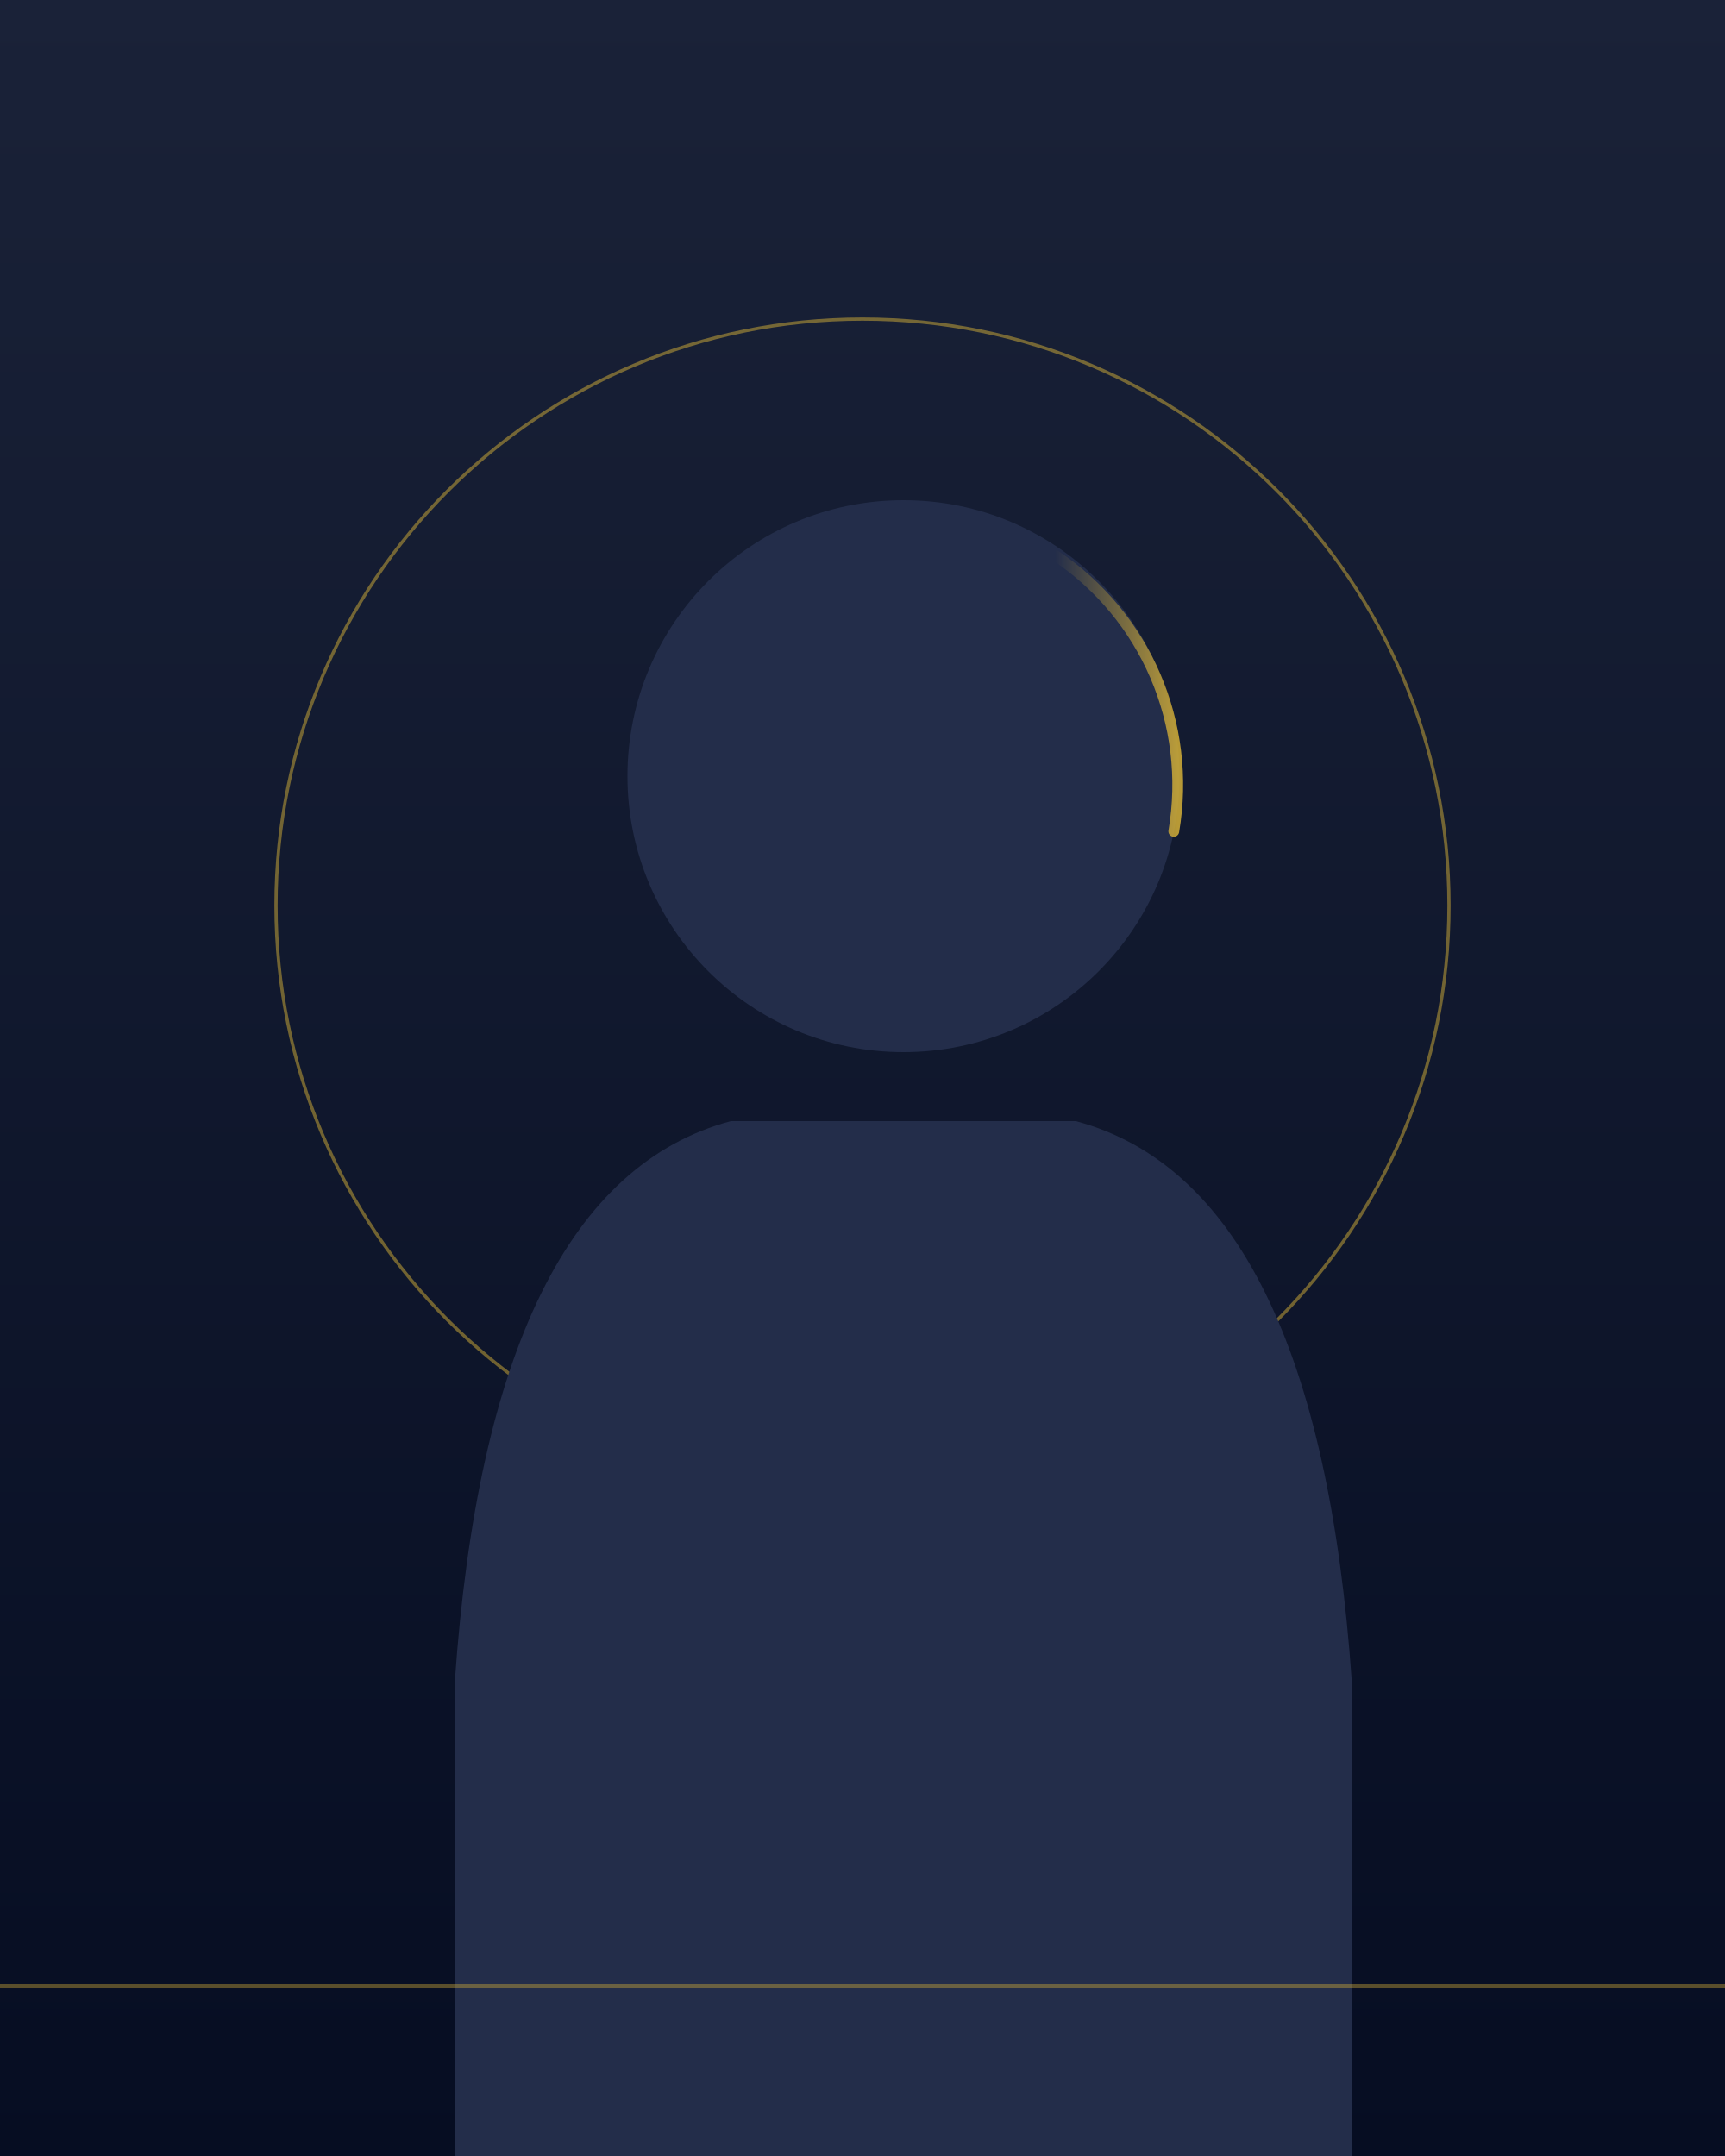
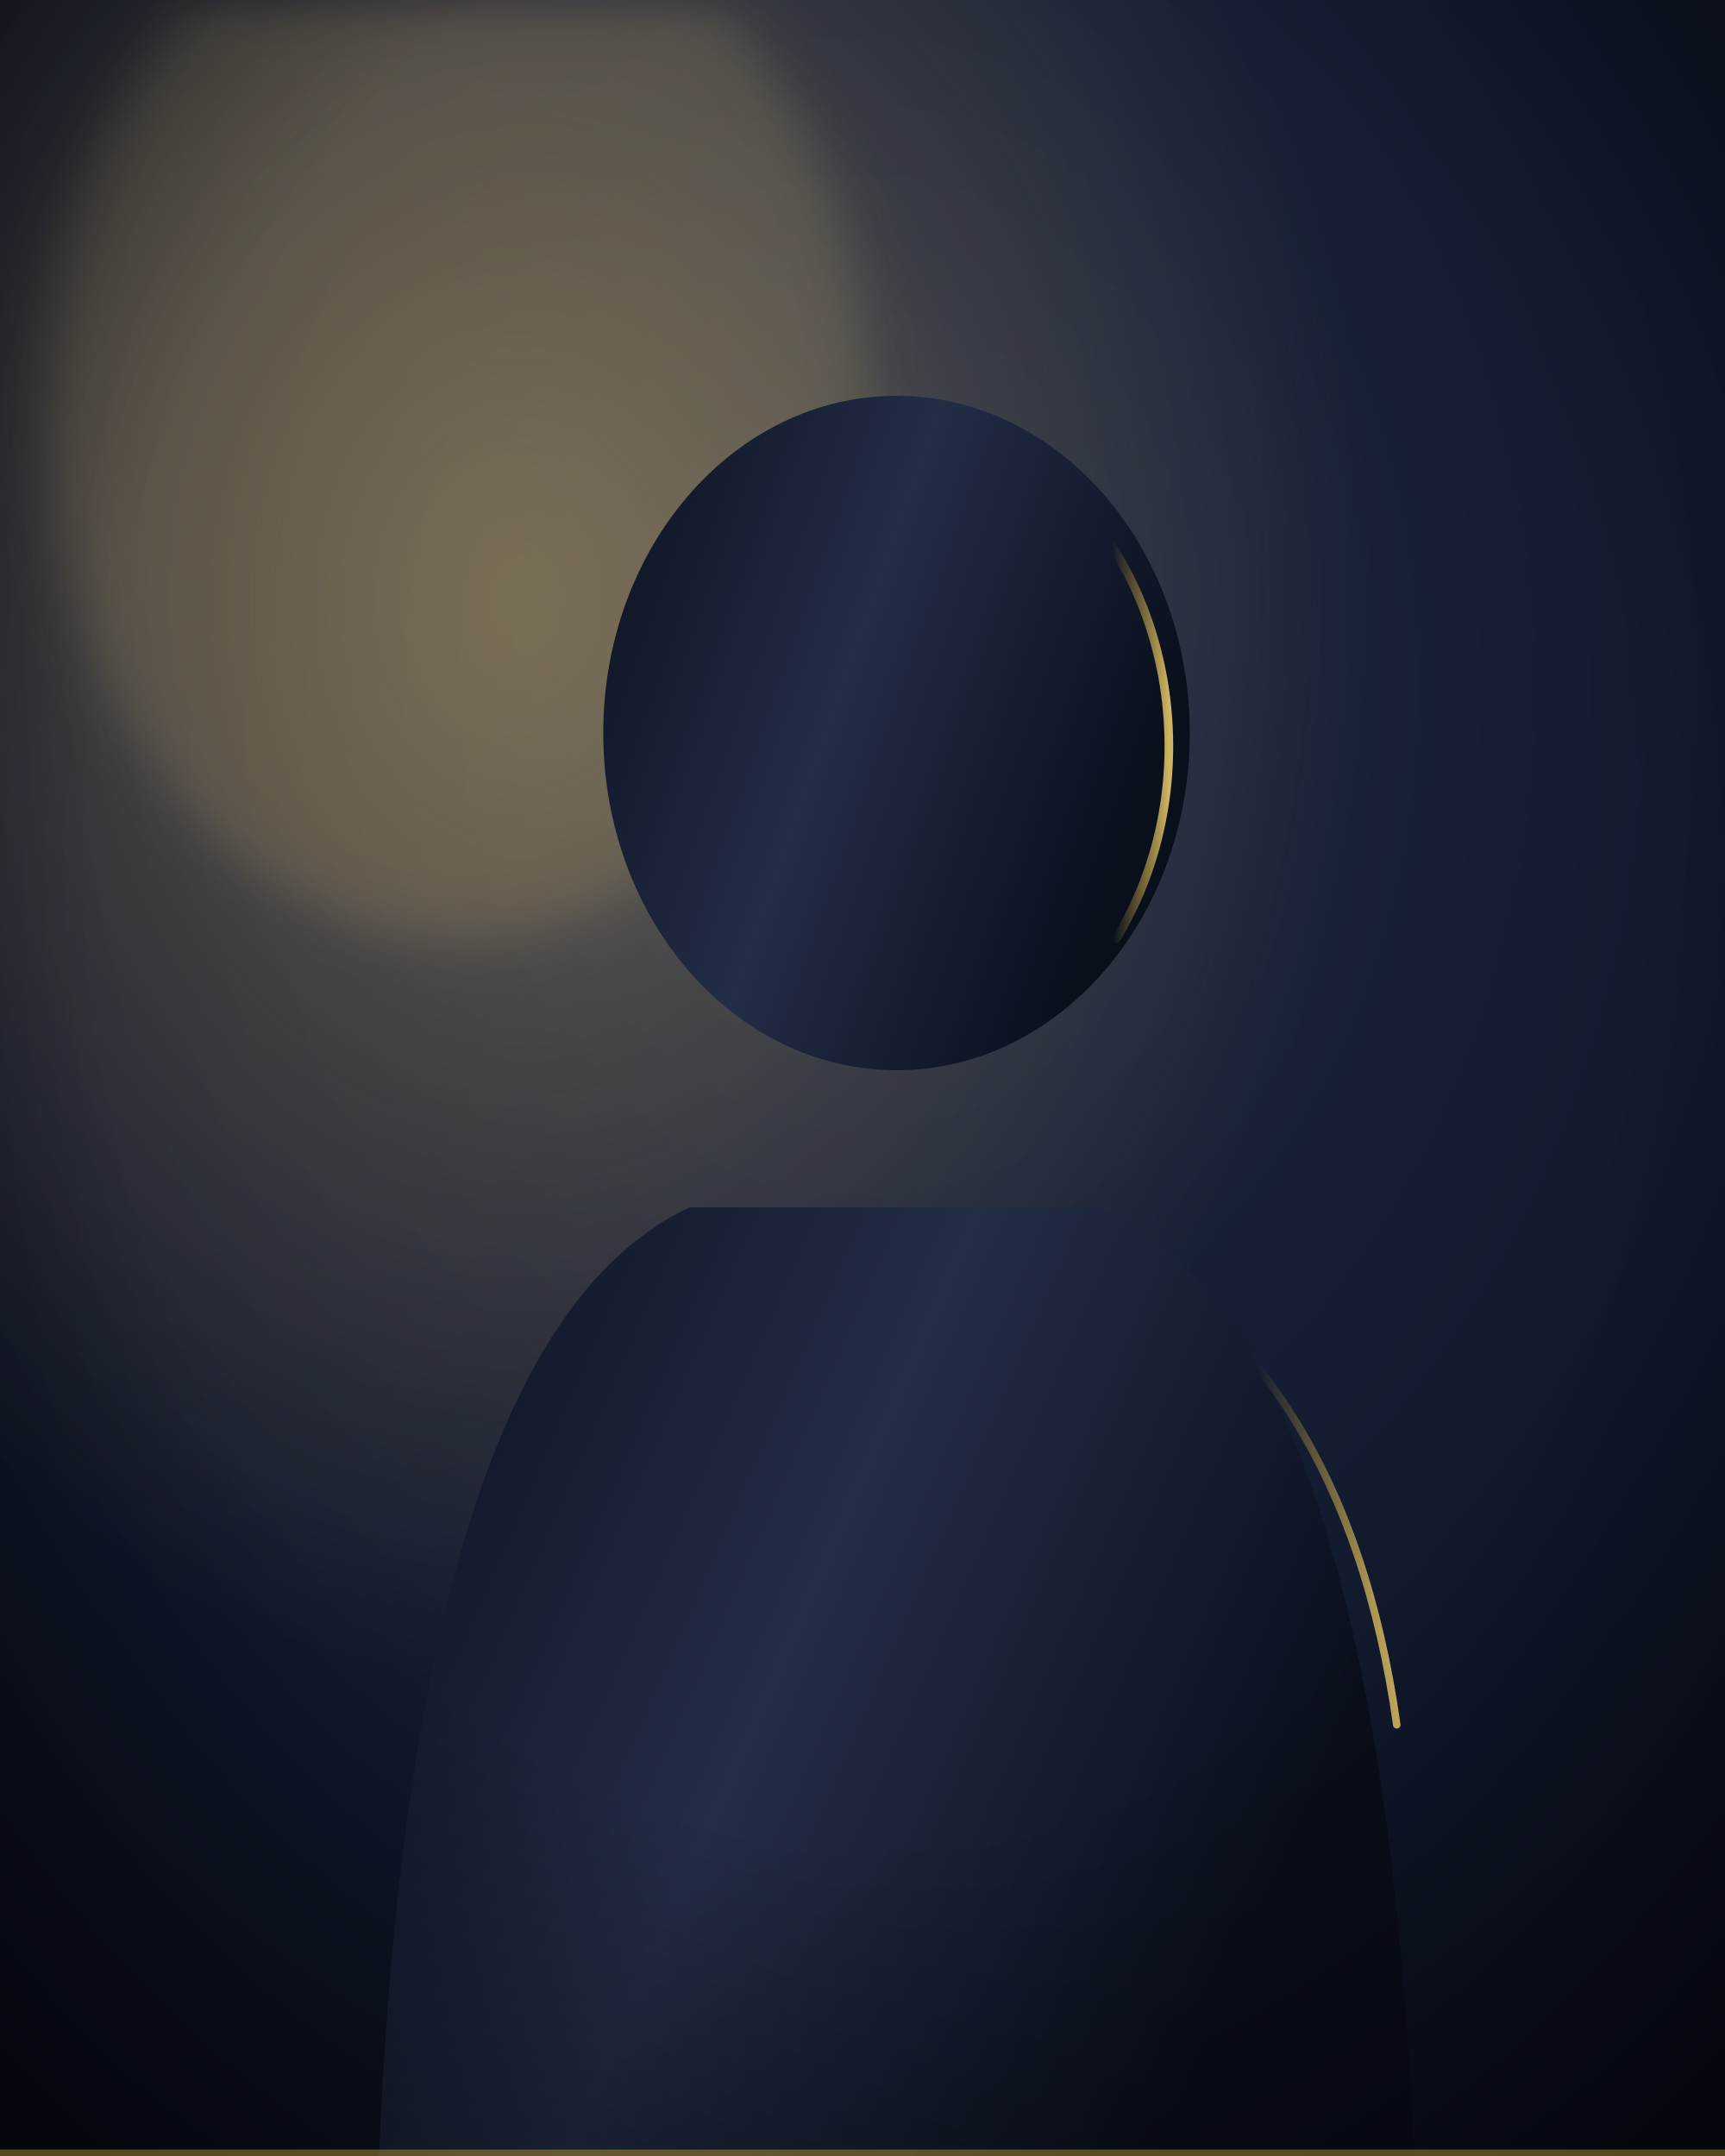
- <svg xmlns="http://www.w3.org/2000/svg" width="800" height="1000" viewBox="0 0 800 1000">
+ <svg xmlns="http://www.w3.org/2000/svg" width="800" height="1000" viewBox="0 0 800 1000" preserveAspectRatio="xMidYMid slice">
  <defs>
-     <linearGradient id="pb" x1="0" y1="0" x2="0" y2="1">
-       <stop offset="0" stop-color="#1A2238" />
-       <stop offset="1" stop-color="#060D22" />
+     <radialGradient id="pbg" cx="0.5" cy="0.32" r="0.85">
+       <stop offset="0" stop-color="#1E2A44" />
+       <stop offset="1" stop-color="#0A0F1E" />
+     </radialGradient>
+     <linearGradient id="fig" x1="0" y1="0" x2="1" y2="0.4">
+       <stop offset="0" stop-color="#0C1120" />
+       <stop offset="0.5" stop-color="#232D46" />
+       <stop offset="1" stop-color="#0A0F1C" />
    </linearGradient>
    <linearGradient id="rim" x1="0" y1="0" x2="1" y2="0">
-       <stop offset="0" stop-color="#D4AF37" stop-opacity="0" />
-       <stop offset="1" stop-color="#D4AF37" stop-opacity="0.85" />
+       <stop offset="0.55" stop-color="#D4AF37" stop-opacity="0" />
+       <stop offset="1" stop-color="#E5C76B" stop-opacity="0.9" />
    </linearGradient>
+     <radialGradient id="key" cx="0.3" cy="0.28" r="0.5">
+       <stop offset="0" stop-color="#F0C97A" stop-opacity="0.35" />
+       <stop offset="1" stop-color="#F0C97A" stop-opacity="0" />
+     </radialGradient>
+     <radialGradient id="pvig" cx="0.5" cy="0.4" r="0.75">
+       <stop offset="0.6" stop-color="#000" stop-opacity="0" />
+       <stop offset="1" stop-color="#000" stop-opacity="0.55" />
+     </radialGradient>
+     <filter id="pSoft" x="-30%" y="-30%" width="160%" height="160%">
+       <feGaussianBlur stdDeviation="12" />
+     </filter>
  </defs>
-   <rect width="800" height="1000" fill="url(#pb)" />
-   <circle cx="400" cy="420" r="272" fill="none" stroke="#D4AF37" stroke-width="1.5" opacity="0.5" />
-   <circle cx="419" cy="360" r="128" fill="#232D4A" />
-   <path d="M 210.929 780 Q 226.929 550 338.929 520 L 498.929 520 Q 610.929 550 626.929 780 L 626.929 1000 L 210.929 1000 Z" fill="#232D4A" />
-   <path d="M 489.329 257.6 A 128 128 0 0 1 544.369 385.6" fill="none" stroke="url(#rim)" stroke-width="5" stroke-linecap="round" />
-   <rect x="0" y="920" width="800" height="2" fill="#D4AF37" opacity="0.4" />
+   <rect width="800" height="1000" fill="url(#pbg)" />
+   <rect width="800" height="1000" fill="url(#key)" />
+   <g filter="url(#pSoft)" opacity="0.16">
+     <ellipse cx="211.77" cy="190.4" rx="190.4" ry="244.8" fill="#F0C97A" />
+   </g>
+   <path d="M 175.77 1000 Q 191.77 620 319.77 560 L 511.77 560 Q 639.77 620 655.77 1000 Z" fill="url(#fig)" />
+   <ellipse cx="415.77" cy="340" rx="136" ry="156.4" fill="url(#fig)" />
+   <path d="M 483.77 217.6 A 136 156.4 0 0 1 517.77 435.2" fill="none" stroke="url(#rim)" stroke-width="4" stroke-linecap="round" />
+   <path d="M 503.77 570 Q 623.77 630 647.77 800" fill="none" stroke="url(#rim)" stroke-width="3.5" stroke-linecap="round" />
+   <rect width="800" height="1000" fill="url(#pvig)" />
+   <rect x="0" y="997" width="800" height="3" fill="#D4AF37" opacity="0.4" />
</svg>
